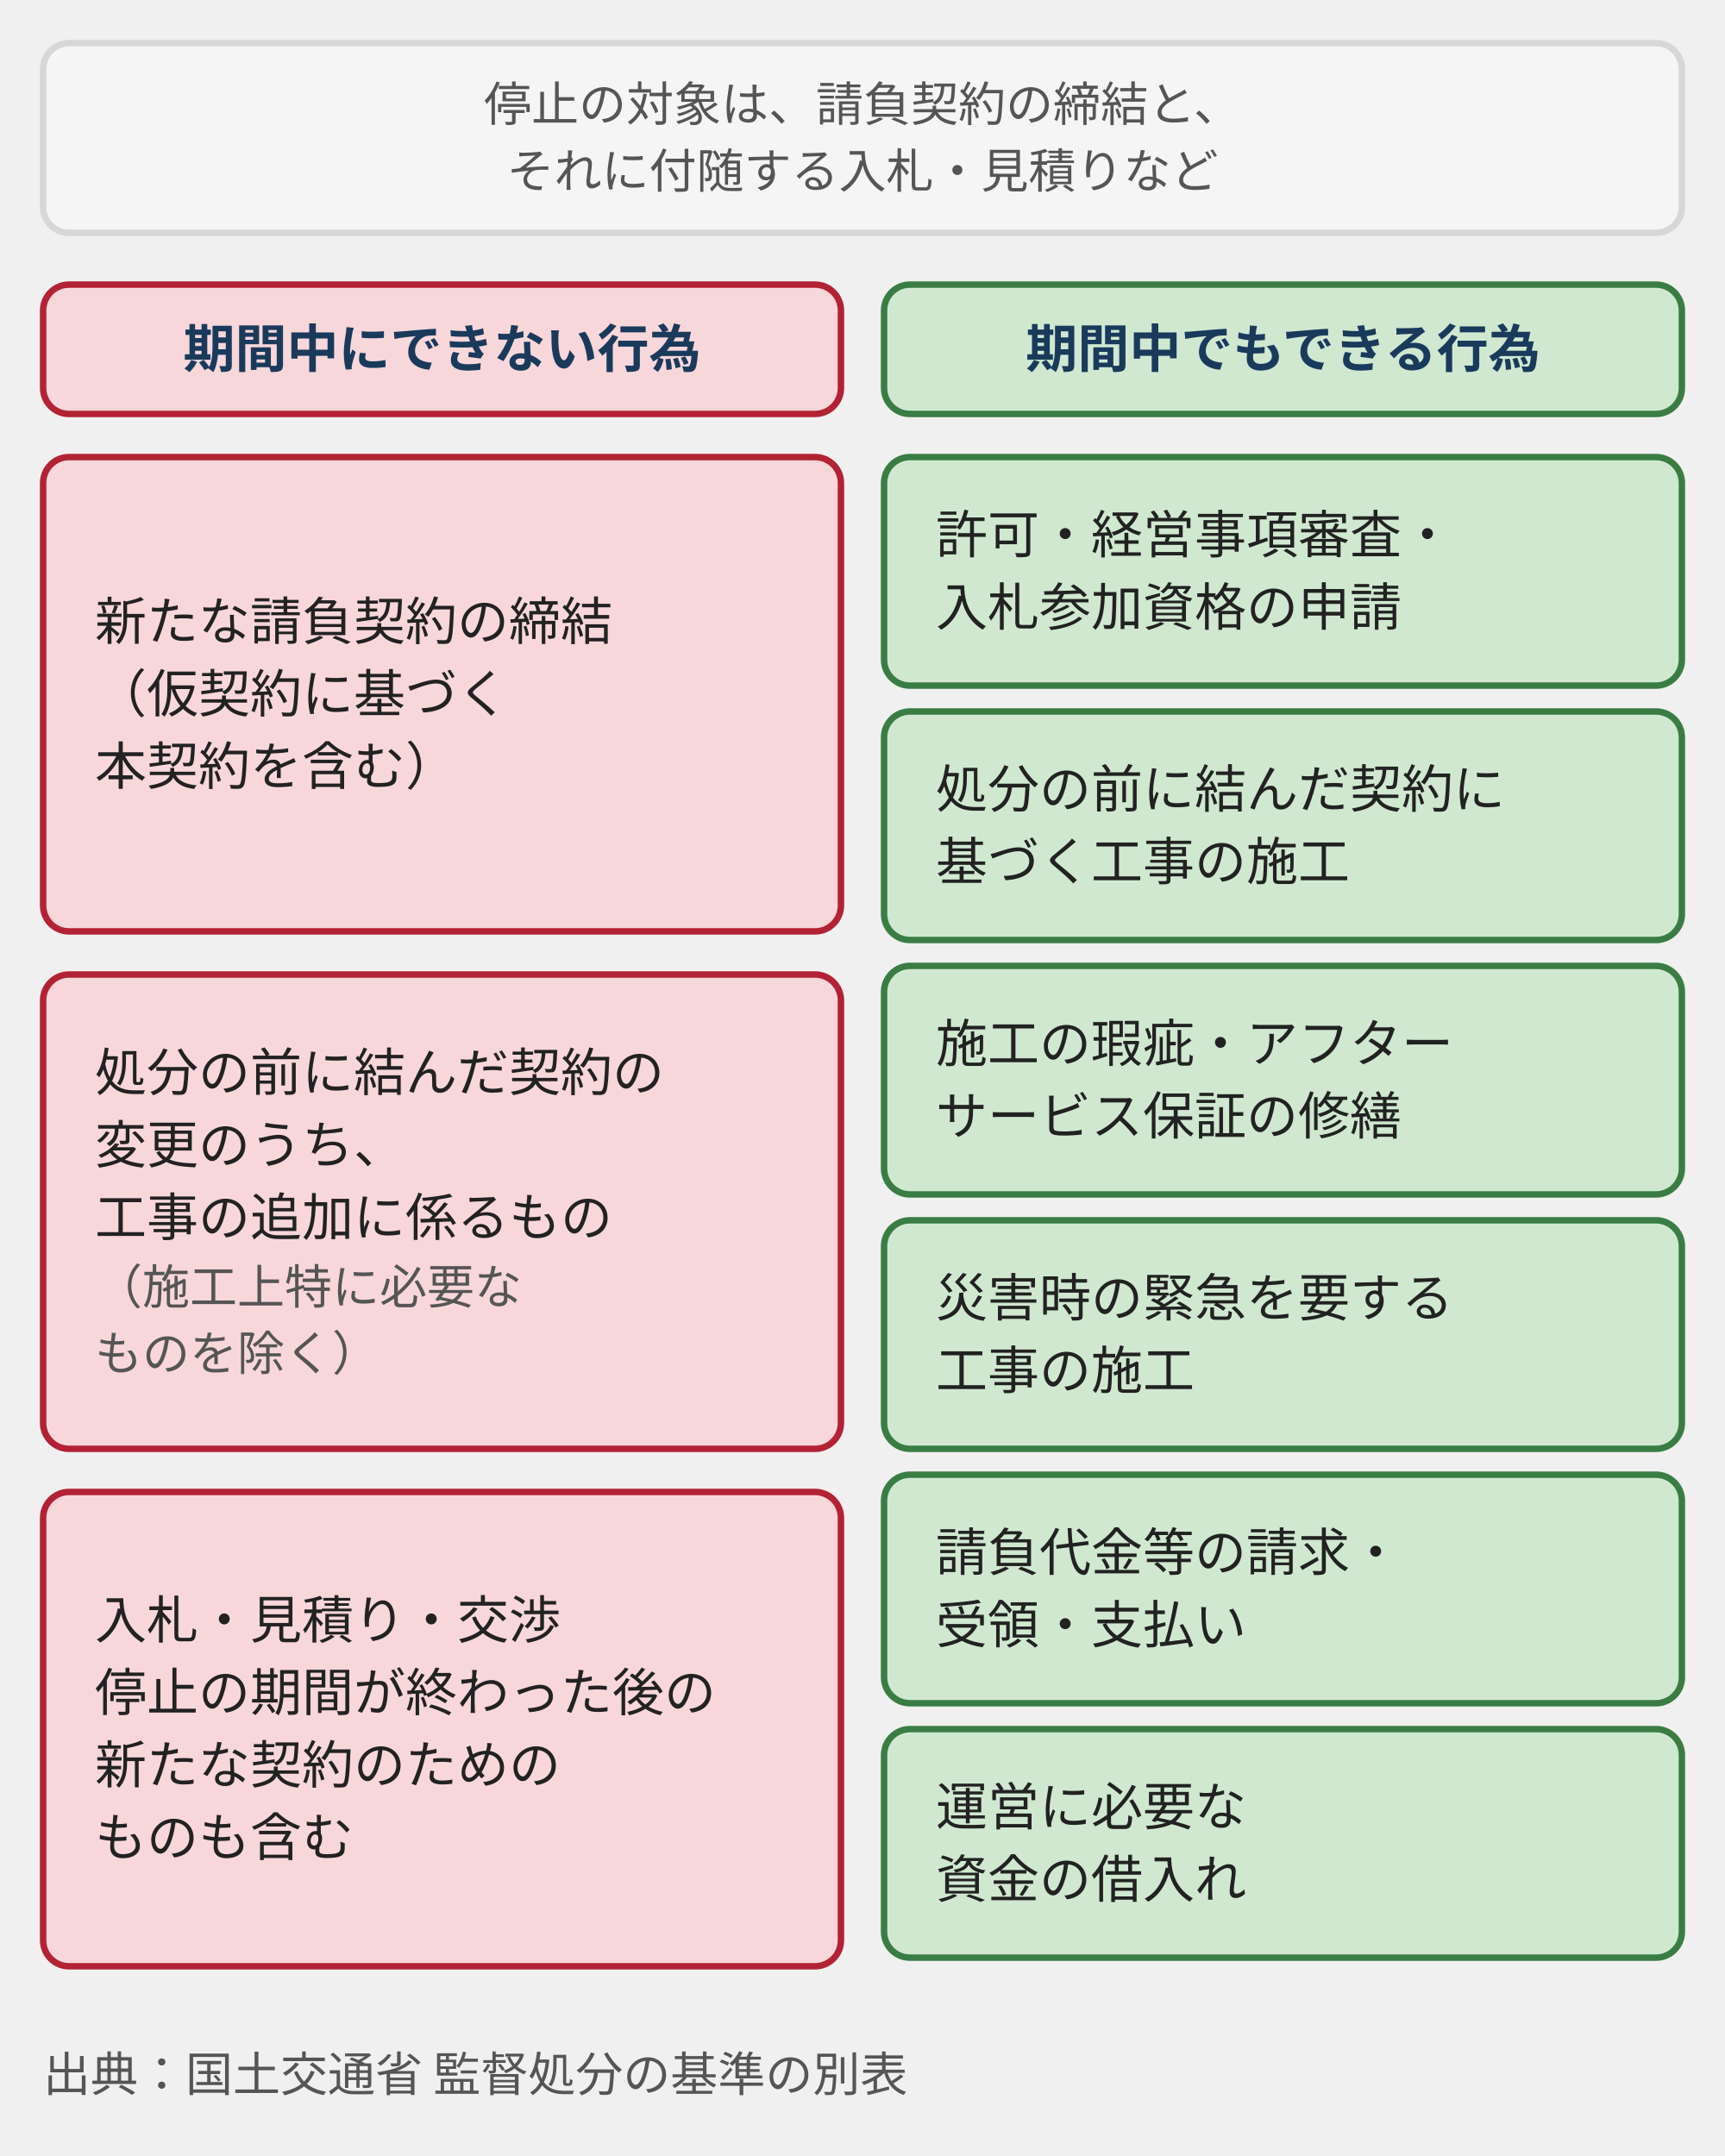
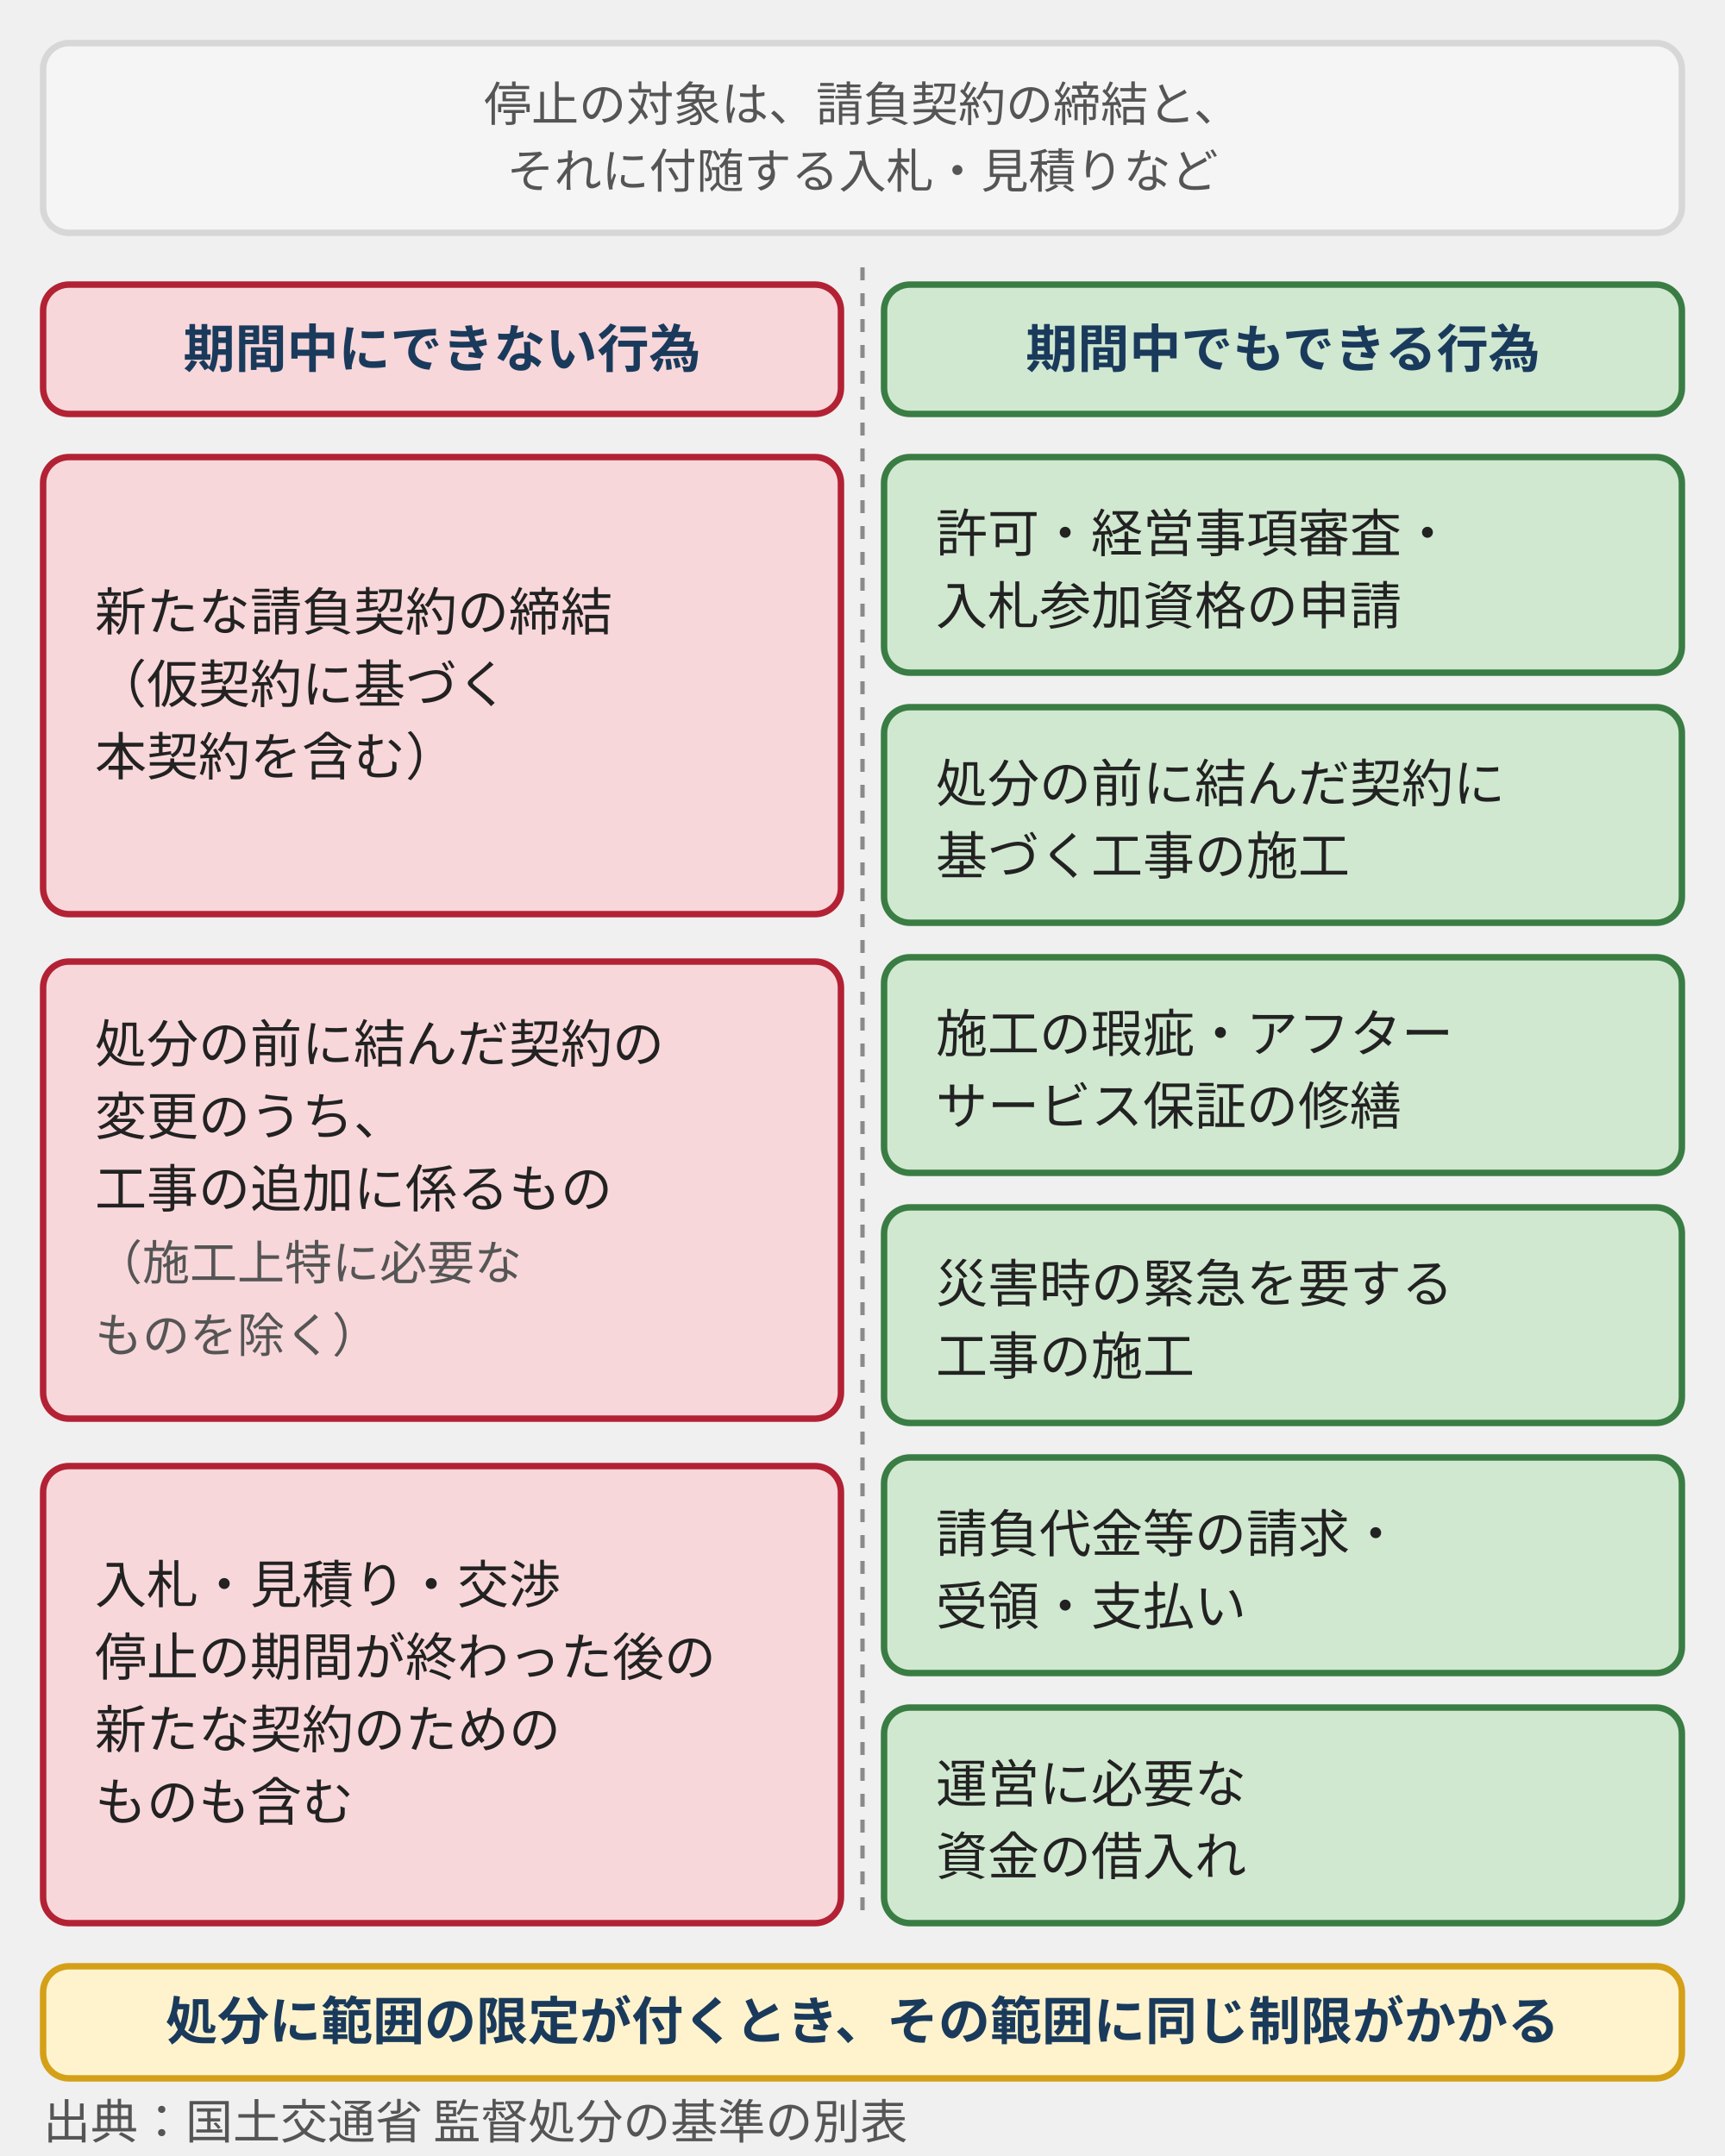
- <svg xmlns="http://www.w3.org/2000/svg" viewBox="0 0 400 500" style="max-width:400px;width:100%" role="img" aria-label="営業停止の期間中にできない行為とできる行為を2列に分けた図。できないのは新規の請負契約の締結、工事の追加に係る契約変更、関連する入札・見積り・交渉。できるのは許可・経営事項審査・入札参加資格の申請、既契約の施工、瑕疵とアフターサービスの修繕、災害時の緊急工事、代金の請求・受領・支払い、資金の借入れ。">
+ <svg xmlns="http://www.w3.org/2000/svg" viewBox="0 0 400 500" style="max-width:400px;width:100%" role="img" aria-label="営業停止の期間中にできない行為とできる行為を、対応しない独立した2列に分けた図。できないのは新規の請負契約の締結、工事の追加に係る契約変更、関連する入札・見積り・交渉。できるのは許可・経営事項審査・入札参加資格の申請、既契約の施工、瑕疵とアフターサービスの修繕、災害時の緊急工事、代金の請求・受領・支払い、資金の借入れ。処分に範囲の限定が付くときは、その範囲に同じ制限がかかる。">
  <defs>
    <style>
      text { font-family: Inter, "Noto Sans JP", "Hiragino Kaku Gothic ProN", "Hiragino Sans", sans-serif; font-size: 12px; fill: #222; }
-       .tt { font-size: 13px; font-weight: bold; fill: #1a3a5c; }
      .tb { font-size: 12px; font-weight: bold; fill: #1a3a5c; }
      .tx { font-size: 12px; fill: #222; }
      .ts { font-size: 11px; fill: #555; }
      .tn { font-size: 13px; font-weight: bold; fill: #222; }
      .b-brand { fill: #e8f0fe; stroke: #2e6da4; stroke-width: 1.5; }
      .b-pos { fill: #d0e8d0; stroke: #3a7d44; stroke-width: 1.5; }
      .b-warn { fill: #fff3cd; stroke: #d4a017; stroke-width: 1.5; }
      .b-dan { fill: #f8d7da; stroke: #b22234; stroke-width: 1.5; }
      .b-sur { fill: #f5f5f5; stroke: #d7d7d7; stroke-width: 1.5; }
-       .b-wh { fill: #ffffff; stroke: #d7d7d7; stroke-width: 1.5; }
      .a { stroke: #2e6da4; stroke-width: 2; fill: none; }
-       .ln { stroke: #8a8a8a; stroke-width: 1; fill: none; }
-       .ld { stroke: #8a8a8a; stroke-width: 1; fill: none; stroke-dasharray: 3 3; }
    </style>
    <marker id="ah" markerUnits="userSpaceOnUse" markerWidth="9" markerHeight="8" refX="8" refY="4" orient="auto">
      <polygon points="0,0 9,4 0,8" fill="#2e6da4" />
    </marker>
  </defs>
  <rect class="b-sur" x="10" y="10" width="380" height="44" rx="6" />
-   <text class="ts" x="200.0" y="28.1" text-anchor="middle">停止の対象は、請負契約の締結と、</text>
-   <text class="ts" x="200.0" y="43.6" text-anchor="middle">それに付随する入札・見積りなど</text>
+   <text class="ts" x="200" y="28.1" text-anchor="middle">停止の対象は、請負契約の締結と、</text>
+   <text class="ts" x="200" y="43.6" text-anchor="middle">それに付随する入札・見積りなど</text>
  <rect class="b-dan" x="10" y="66" width="185" height="30" rx="6" />
  <text class="tb" x="102.5" y="85.2" text-anchor="middle">期間中にできない行為</text>
  <rect class="b-pos" x="205" y="66" width="185" height="30" rx="6" />
  <text class="tb" x="297.5" y="85.2" text-anchor="middle">期間中でもできる行為</text>
-   <rect class="b-dan" x="10" y="106" width="185" height="110" rx="6" />
-   <text class="tx" x="22.0" y="148.4">新たな請負契約の締結</text>
-   <text class="tx" x="22.0" y="165.2">（仮契約に基づく</text>
-   <text class="tx" x="22.0" y="182.0">本契約を含む）</text>
-   <rect class="b-dan" x="10" y="226" width="185" height="110" rx="6" />
-   <text class="tx" x="22.0" y="253.0">処分の前に結んだ契約の</text>
-   <text class="tx" x="22.0" y="269.8">変更のうち、</text>
-   <text class="tx" x="22.0" y="286.6">工事の追加に係るもの</text>
-   <text class="ts" x="22.0" y="302.4">（施工上特に必要な</text>
-   <text class="ts" x="22.0" y="317.8">ものを除く）</text>
-   <rect class="b-dan" x="10" y="346" width="185" height="110" rx="6" />
-   <text class="tx" x="22.0" y="380.0">入札・見積り・交渉</text>
-   <text class="tx" x="22.0" y="396.8">停止の期間が終わった後の</text>
-   <text class="tx" x="22.0" y="413.6">新たな契約のための</text>
-   <text class="tx" x="22.0" y="430.4">ものも含む</text>
-   <rect class="b-pos" x="205" y="106" width="185" height="53" rx="6" />
-   <text class="tx" x="217.0" y="128.3">許可・経営事項審査・</text>
-   <text class="tx" x="217.0" y="145.1">入札参加資格の申請</text>
-   <rect class="b-pos" x="205" y="165" width="185" height="53" rx="6" />
-   <text class="tx" x="217.0" y="187.3">処分の前に結んだ契約に</text>
-   <text class="tx" x="217.0" y="204.1">基づく工事の施工</text>
-   <rect class="b-pos" x="205" y="224" width="185" height="53" rx="6" />
-   <text class="tx" x="217.0" y="246.3">施工の瑕疵・アフター</text>
-   <text class="tx" x="217.0" y="263.1">サービス保証の修繕</text>
-   <rect class="b-pos" x="205" y="283" width="185" height="53" rx="6" />
-   <text class="tx" x="217.0" y="305.3">災害時の緊急を要する</text>
-   <text class="tx" x="217.0" y="322.1">工事の施工</text>
-   <rect class="b-pos" x="205" y="342" width="185" height="53" rx="6" />
-   <text class="tx" x="217.0" y="364.3">請負代金等の請求・</text>
-   <text class="tx" x="217.0" y="381.1">受領・支払い</text>
-   <rect class="b-pos" x="205" y="401" width="185" height="53" rx="6" />
-   <text class="tx" x="217.0" y="423.3">運営に必要な</text>
-   <text class="tx" x="217.0" y="440.1">資金の借入れ</text>
-   <text class="ts" x="10" y="485">出典：国土交通省 監督処分の基準の別表</text>
+   <line x1="200" y1="62" x2="200" y2="446" stroke="#8a8a8a" stroke-width="1" stroke-dasharray="3 3" />
+   <rect class="b-dan" x="10" y="106" width="185" height="106" rx="6" />
+   <text class="tx" x="22" y="146.2">新たな請負契約の締結</text>
+   <text class="tx" x="22" y="163.0">（仮契約に基づく</text>
+   <text class="tx" x="22" y="179.8">本契約を含む）</text>
+   <rect class="b-dan" x="10" y="223" width="185" height="106" rx="6" />
+   <text class="tx" x="22" y="246.4">処分の前に結んだ契約の</text>
+   <text class="tx" x="22" y="263.2">変更のうち、</text>
+   <text class="tx" x="22" y="280.0">工事の追加に係るもの</text>
+   <text class="ts" x="22" y="296.8">（施工上特に必要な</text>
+   <text class="ts" x="22" y="313.6">ものを除く）</text>
+   <rect class="b-dan" x="10" y="340" width="185" height="106" rx="6" />
+   <text class="tx" x="22" y="371.8">入札・見積り・交渉</text>
+   <text class="tx" x="22" y="388.6">停止の期間が終わった後の</text>
+   <text class="tx" x="22" y="405.4">新たな契約のための</text>
+   <text class="tx" x="22" y="422.2">ものも含む</text>
+   <rect class="b-pos" x="205" y="106" width="185" height="50" rx="6" />
+   <text class="tx" x="217" y="128.0">許可・経営事項審査・</text>
+   <text class="tx" x="217" y="144.8">入札参加資格の申請</text>
+   <rect class="b-pos" x="205" y="164" width="185" height="50" rx="6" />
+   <text class="tx" x="217" y="186.0">処分の前に結んだ契約に</text>
+   <text class="tx" x="217" y="202.8">基づく工事の施工</text>
+   <rect class="b-pos" x="205" y="222" width="185" height="50" rx="6" />
+   <text class="tx" x="217" y="244.0">施工の瑕疵・アフター</text>
+   <text class="tx" x="217" y="260.8">サービス保証の修繕</text>
+   <rect class="b-pos" x="205" y="280" width="185" height="50" rx="6" />
+   <text class="tx" x="217" y="302.0">災害時の緊急を要する</text>
+   <text class="tx" x="217" y="318.8">工事の施工</text>
+   <rect class="b-pos" x="205" y="338" width="185" height="50" rx="6" />
+   <text class="tx" x="217" y="360.0">請負代金等の請求・</text>
+   <text class="tx" x="217" y="376.8">受領・支払い</text>
+   <rect class="b-pos" x="205" y="396" width="185" height="50" rx="6" />
+   <text class="tx" x="217" y="418.0">運営に必要な</text>
+   <text class="tx" x="217" y="434.8">資金の借入れ</text>
+   <rect class="b-warn" x="10" y="456" width="380" height="26" rx="6" />
+   <text class="tb" x="200" y="473" text-anchor="middle">処分に範囲の限定が付くとき、その範囲に同じ制限がかかる</text>
+   <text class="ts" x="10" y="496">出典：国土交通省 監督処分の基準の別表</text>
</svg>
